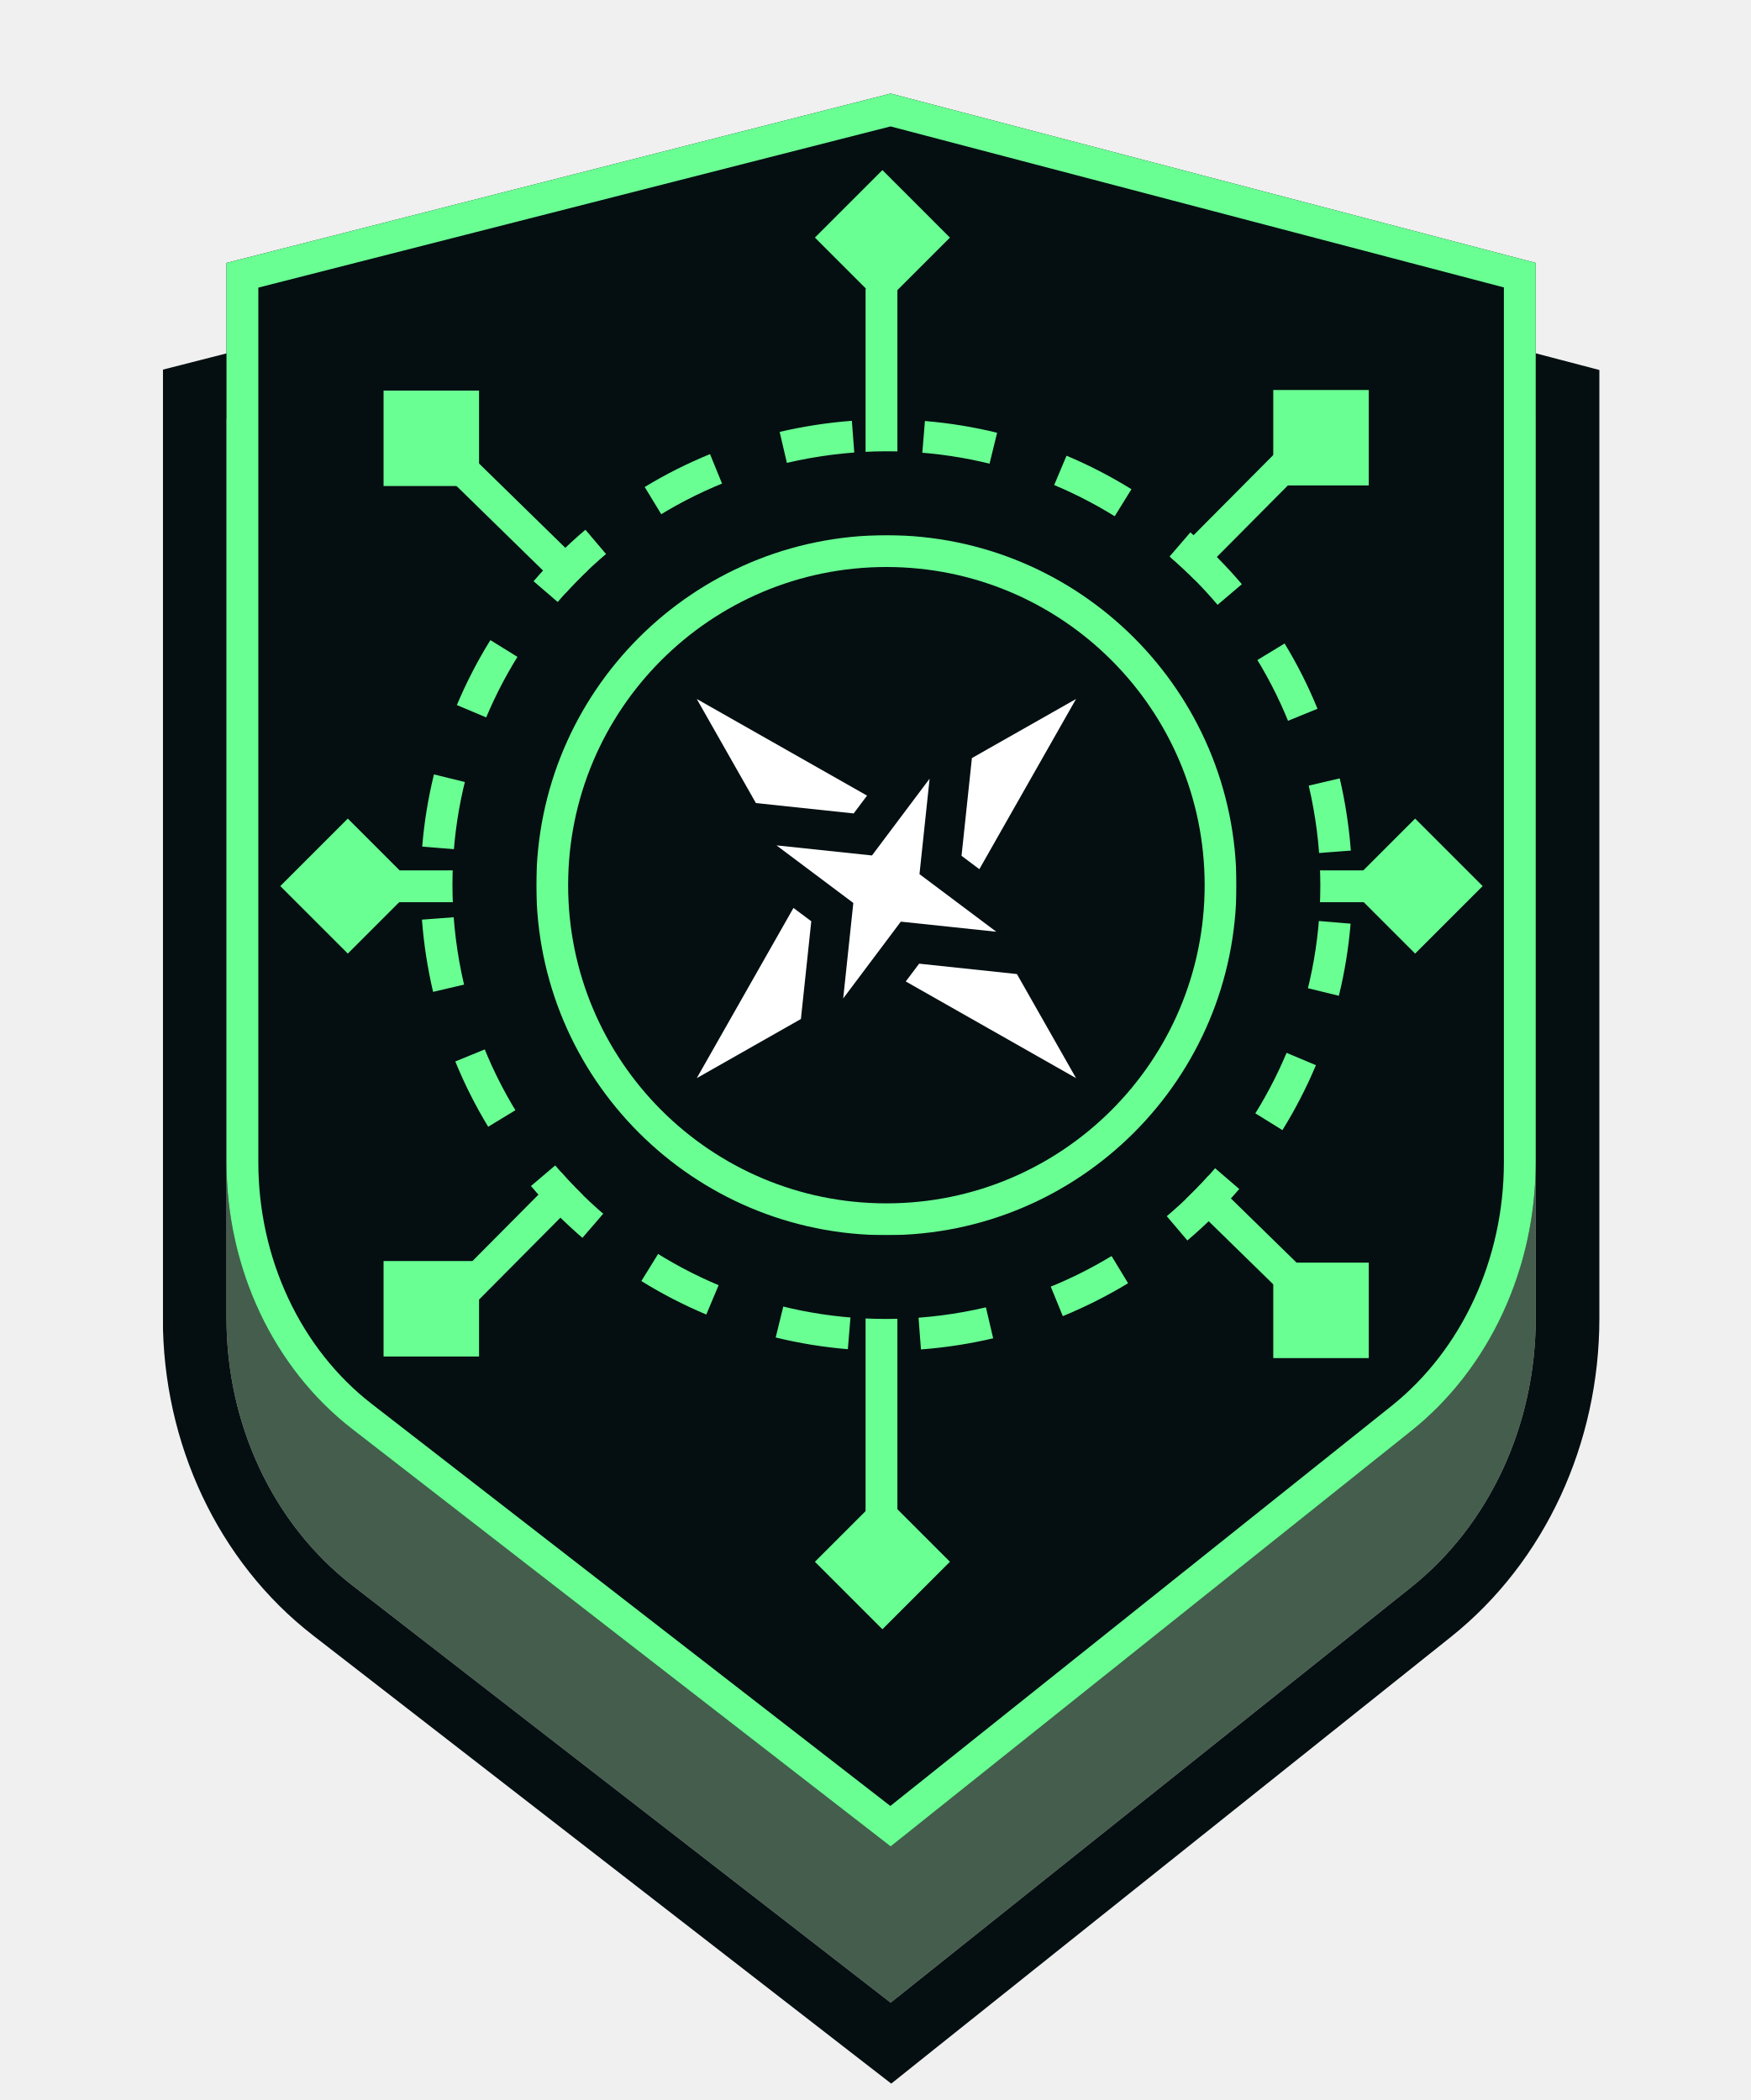
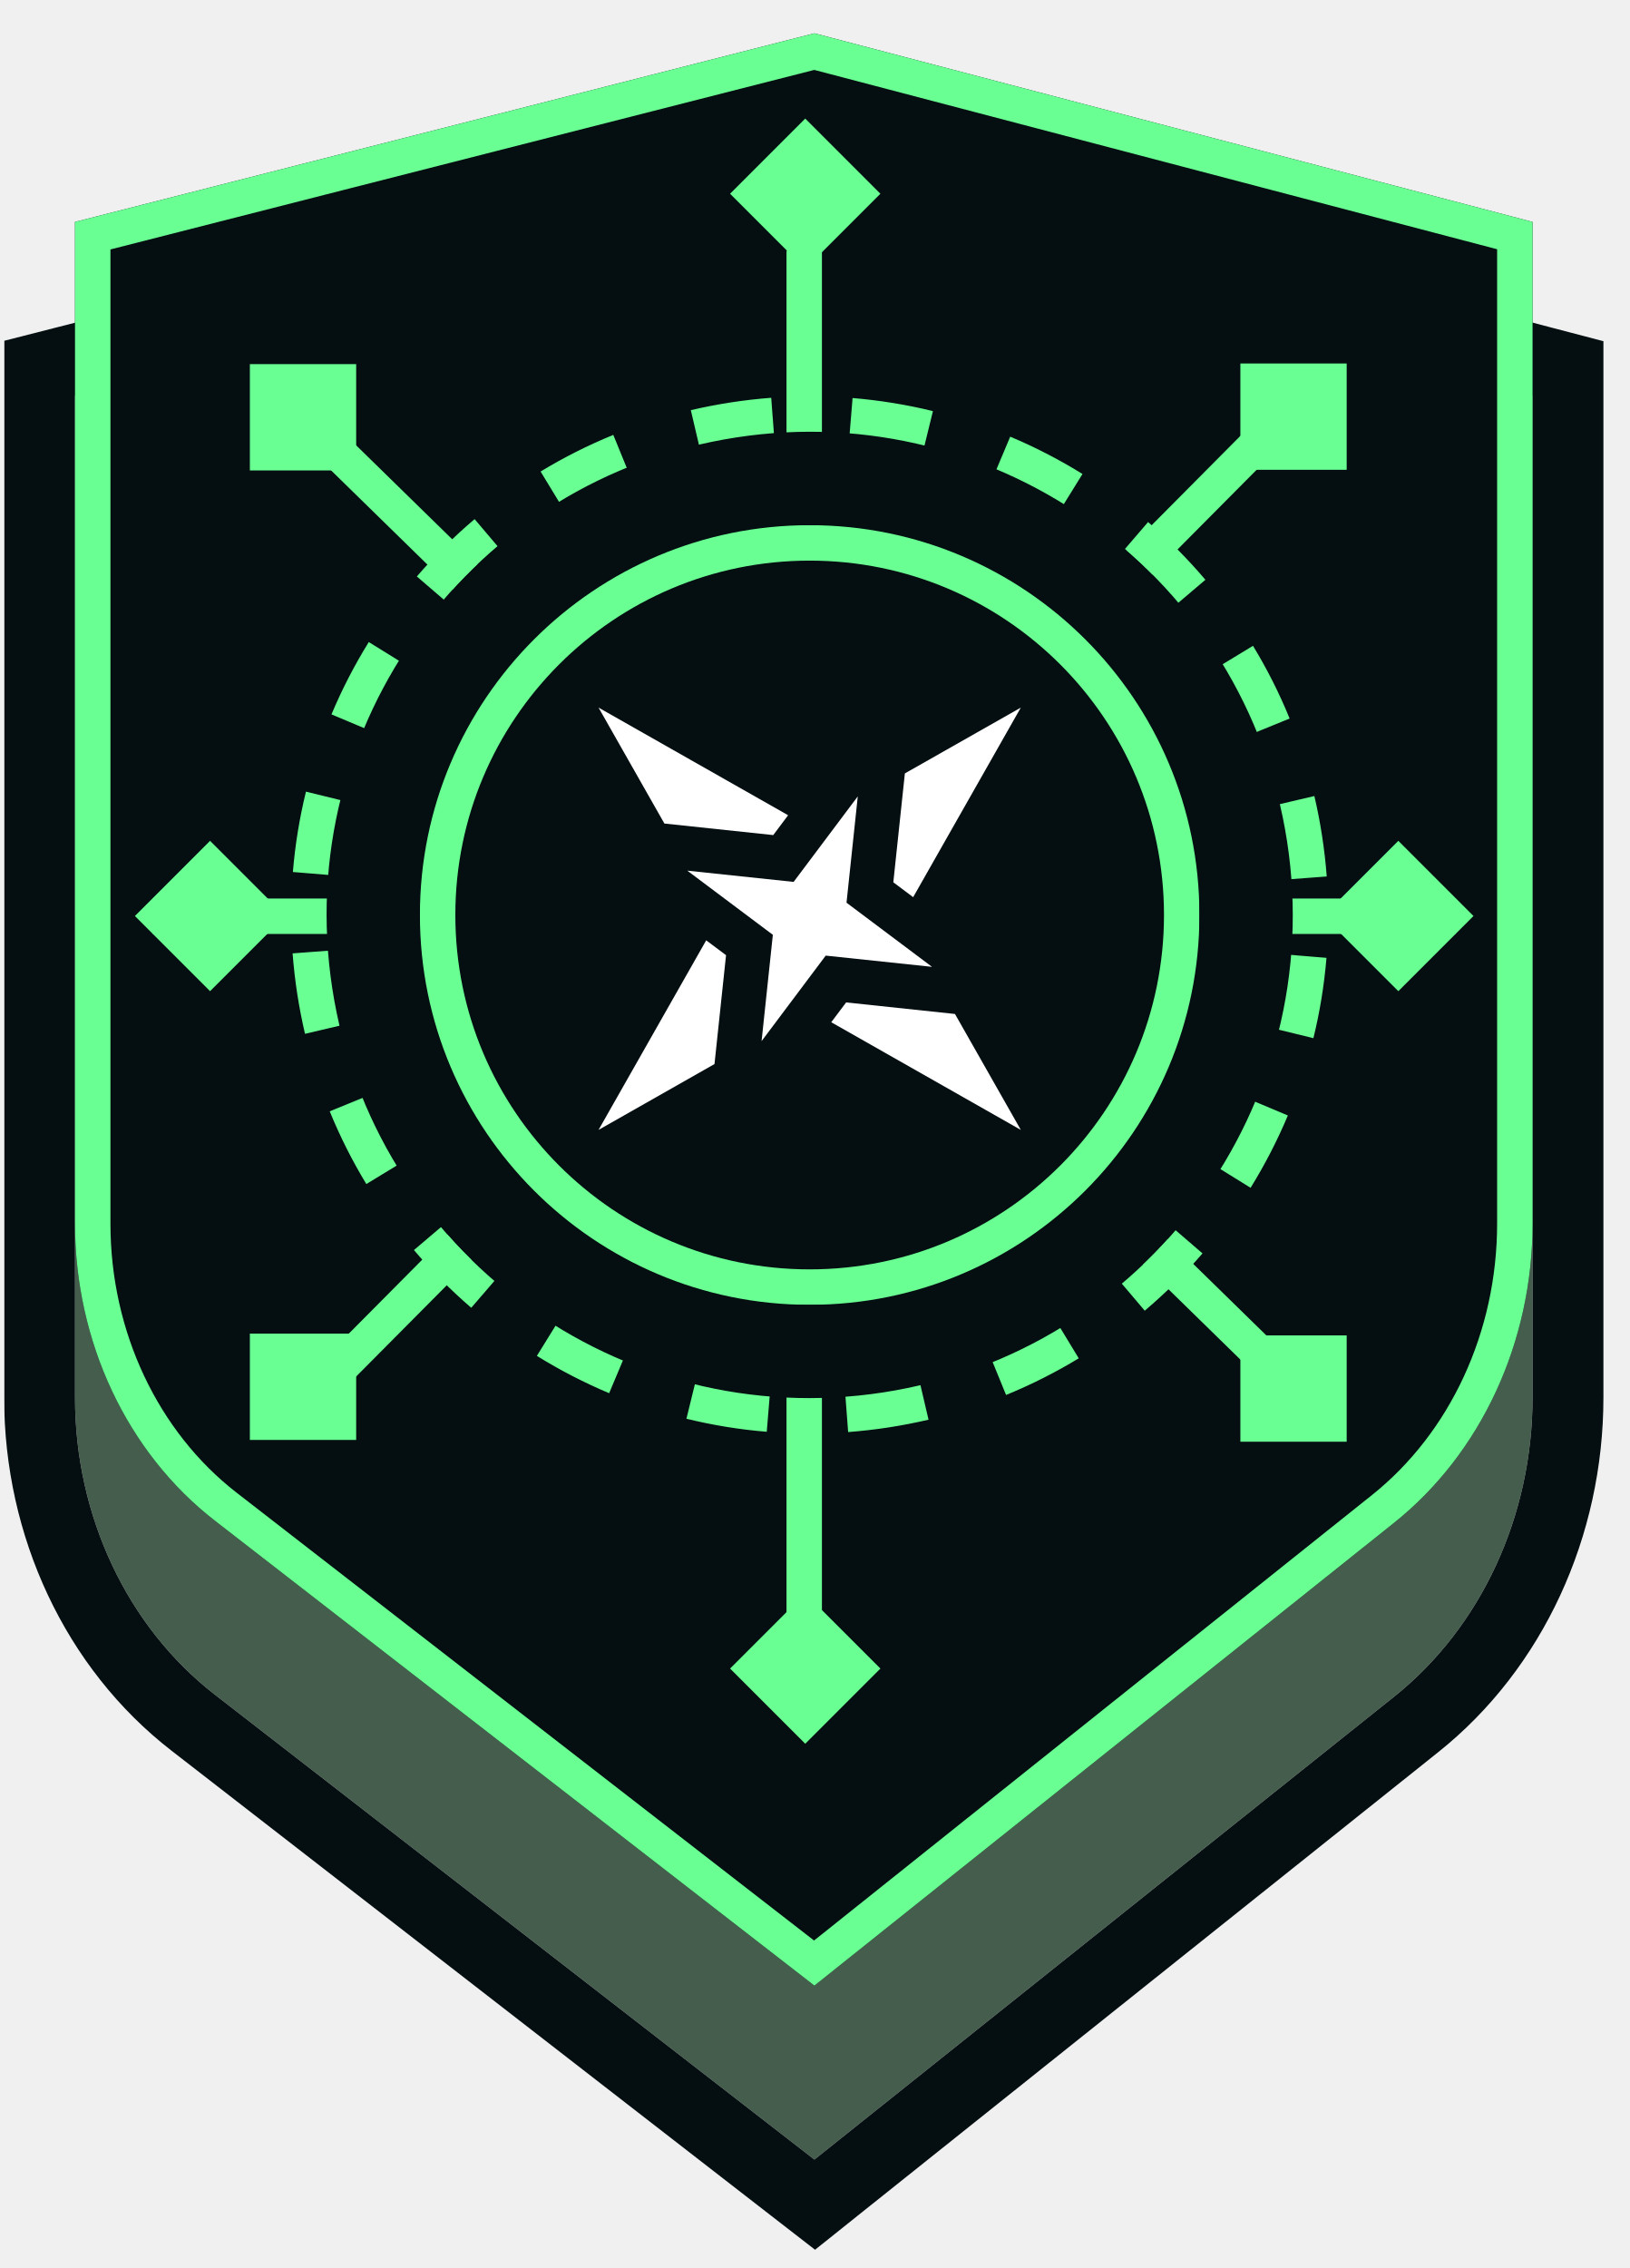
- <svg xmlns="http://www.w3.org/2000/svg" width="55" height="66" viewBox="0 0 55 66" fill="none">
-   <mask id="path-1-outside-1_2_2205" maskUnits="userSpaceOnUse" x="5.117" y="4.849" width="46" height="61" fill="black">
-     <rect fill="white" x="5.117" y="4.849" width="46" height="61" />
-     <path d="M27.985 62.94L11.064 49.821C8.589 47.902 7.117 44.774 7.117 41.438L7.117 13.171L27.985 7.849L48.253 13.171L48.253 41.438C48.253 44.78 46.799 47.92 44.344 49.88L27.985 62.94Z" />
+ <svg xmlns="http://www.w3.org/2000/svg" width="46" height="64" viewBox="0 0 46 64" fill="none">
+   <mask id="path-1-outside-1_2_2205" maskUnits="userSpaceOnUse" x="0.117" y="2.849" width="46" height="61" fill="black">
+     <rect fill="white" x="0.117" y="2.849" width="46" height="61" />
+     <path d="M22.985 60.94L6.064 47.821C3.589 45.902 2.117 42.774 2.117 39.438L2.117 11.171L22.985 5.849L43.253 11.171L43.253 39.438C43.253 42.78 41.799 45.92 39.344 47.88L22.985 60.94Z" />
  </mask>
-   <path d="M27.985 62.94L11.064 49.821C8.589 47.902 7.117 44.774 7.117 41.438L7.117 13.171L27.985 7.849L48.253 13.171L48.253 41.438C48.253 44.78 46.799 47.92 44.344 49.88L27.985 62.94Z" fill="#455D4C" />
-   <path d="M11.064 49.821L9.839 51.401L9.839 51.401L11.064 49.821ZM27.985 62.94L26.759 64.521L28.003 65.485L29.232 64.503L27.985 62.94ZM7.117 13.171L6.622 11.233L5.117 11.617L5.117 13.171L7.117 13.171ZM7.117 41.438L9.117 41.438L9.117 41.438L7.117 41.438ZM27.985 7.849L28.492 5.915L27.992 5.783L27.49 5.911L27.985 7.849ZM48.253 13.171L50.253 13.171L50.253 11.628L48.761 11.237L48.253 13.171ZM48.253 41.438L46.253 41.438L46.253 41.438L48.253 41.438ZM44.344 49.88L45.592 51.443L45.592 51.443L44.344 49.88ZM9.839 51.401L26.759 64.521L29.21 61.36L12.29 48.24L9.839 51.401ZM5.117 13.171L5.117 41.438L9.117 41.438L9.117 13.171L5.117 13.171ZM27.49 5.911L6.622 11.233L7.611 15.109L28.479 9.787L27.49 5.911ZM48.761 11.237L28.492 5.915L27.477 9.784L47.745 15.105L48.761 11.237ZM50.253 41.438L50.253 13.171L46.253 13.171L46.253 41.438L50.253 41.438ZM29.232 64.503L45.592 51.443L43.096 48.317L26.737 61.377L29.232 64.503ZM45.592 51.443C48.556 49.077 50.253 45.344 50.253 41.438L46.253 41.438C46.253 44.217 45.042 46.764 43.096 48.317L45.592 51.443ZM12.29 48.24C10.339 46.728 9.117 44.203 9.117 41.438L5.117 41.438C5.117 45.346 6.839 49.076 9.839 51.401L12.29 48.24Z" fill="#050F11" mask="url(#path-1-outside-1_2_2205)" />
+   <path d="M22.985 60.94L6.064 47.821C3.589 45.902 2.117 42.774 2.117 39.438L2.117 11.171L22.985 5.849L43.253 11.171L43.253 39.438C43.253 42.78 41.799 45.92 39.344 47.88L22.985 60.94Z" fill="#455D4C" />
+   <path d="M6.064 47.821L4.839 49.401L4.839 49.401L6.064 47.821ZM22.985 60.94L21.759 62.521L23.003 63.485L24.232 62.503L22.985 60.94ZM2.117 11.171L1.622 9.233L0.117 9.617L0.117 11.171H2.117ZM2.117 39.438H4.117H2.117ZM22.985 5.849L23.492 3.915L22.992 3.783L22.49 3.911L22.985 5.849ZM43.253 11.171H45.253V9.628L43.761 9.237L43.253 11.171ZM43.253 39.438H41.253H43.253ZM39.344 47.88L40.592 49.443L39.344 47.88ZM4.839 49.401L21.759 62.521L24.21 59.36L7.29 46.24L4.839 49.401ZM0.117 11.171L0.117 39.438H4.117L4.117 11.171L0.117 11.171ZM22.49 3.911L1.622 9.233L2.611 13.109L23.479 7.787L22.49 3.911ZM43.761 9.237L23.492 3.915L22.477 7.784L42.745 13.105L43.761 9.237ZM45.253 39.438L45.253 11.171L41.253 11.171L41.253 39.438H45.253ZM24.232 62.503L40.592 49.443L38.096 46.317L21.737 59.377L24.232 62.503ZM40.592 49.443C43.556 47.077 45.253 43.344 45.253 39.438H41.253C41.253 42.217 40.042 44.764 38.096 46.317L40.592 49.443ZM7.29 46.24C5.339 44.728 4.117 42.203 4.117 39.438L0.117 39.438C0.117 43.346 1.839 47.076 4.839 49.401L7.29 46.24Z" fill="#050F11" mask="url(#path-1-outside-1_2_2205)" />
  <mask id="path-3-inside-2_2_2205" fill="white">
-     <path d="M27.985 58.031L11.064 44.911C8.589 42.992 7.117 39.865 7.117 36.528L7.117 8.262L27.985 2.94L48.253 8.262V15.328V22.395V29.462L48.253 36.528C48.253 39.871 46.799 43.011 44.344 44.971L27.985 58.031Z" />
+     <path d="M22.985 56.031L6.064 42.911C3.589 40.992 2.117 37.865 2.117 34.528L2.117 6.262L22.985 0.94L43.253 6.262V13.328V20.395V27.462L43.253 34.528C43.253 37.871 41.799 41.011 39.344 42.971L22.985 56.031Z" />
  </mask>
-   <path d="M27.985 58.031L11.064 44.911C8.589 42.992 7.117 39.865 7.117 36.528L7.117 8.262L27.985 2.94L48.253 8.262V15.328V22.395V29.462L48.253 36.528C48.253 39.871 46.799 43.011 44.344 44.971L27.985 58.031Z" fill="#050F11" />
-   <path d="M11.064 44.911L10.451 45.701L10.451 45.701L11.064 44.911ZM27.985 58.031L27.372 58.821L27.994 59.303L28.608 58.812L27.985 58.031ZM7.117 8.262L6.869 7.293L6.117 7.485L6.117 8.262L7.117 8.262ZM7.117 36.528L8.117 36.528L8.117 36.528L7.117 36.528ZM27.985 2.94L28.238 1.973L27.988 1.907L27.737 1.971L27.985 2.94ZM48.253 8.262H49.253V7.49L48.507 7.294L48.253 8.262ZM48.253 36.528L49.253 36.528L49.253 36.528L48.253 36.528ZM44.344 44.971L44.968 45.752L44.968 45.752L44.344 44.971ZM48.253 29.462L47.253 29.462L47.253 29.462L48.253 29.462ZM10.451 45.701L27.372 58.821L28.597 57.241L11.677 44.121L10.451 45.701ZM6.117 8.262L6.117 36.528L8.117 36.528L8.117 8.262L6.117 8.262ZM27.737 1.971L6.869 7.293L7.364 9.231L28.232 3.909L27.737 1.971ZM48.507 7.294L28.238 1.973L27.73 3.907L47.999 9.229L48.507 7.294ZM28.608 58.812L44.968 45.752L43.72 44.189L27.361 57.249L28.608 58.812ZM44.968 45.752C47.678 43.589 49.253 40.153 49.253 36.528L47.253 36.528C47.253 39.589 45.921 42.433 43.72 44.189L44.968 45.752ZM11.677 44.121C9.464 42.405 8.117 39.579 8.117 36.528L6.117 36.528C6.117 40.151 7.714 43.579 10.451 45.701L11.677 44.121ZM49.253 22.395V15.328H47.253V22.395H49.253ZM49.253 15.328V8.262H47.253V15.328H49.253ZM49.253 36.528L49.253 29.462L47.253 29.462L47.253 36.528L49.253 36.528ZM49.253 29.462V22.395H47.253V29.462H49.253Z" fill="#69FF93" mask="url(#path-3-inside-2_2_2205)" />
-   <path d="M46.078 27.855L9.315 27.855" stroke="#69FF93" stroke-miterlimit="10" />
-   <path d="M27.697 9.075L27.697 47.613" stroke="#69FF93" stroke-miterlimit="10" />
-   <path d="M14.062 41.131L40.784 14.227" stroke="#69FF93" stroke-miterlimit="10" />
-   <path d="M41.507 41.133L13.952 14.191" stroke="#69FF93" stroke-miterlimit="10" />
-   <rect x="25.605" y="7.467" width="3" height="3" transform="rotate(-45 25.6052 7.46741)" fill="#69FF93" />
-   <rect x="42.343" y="27.848" width="3" height="3" transform="rotate(-45 42.3434 27.848)" fill="#69FF93" />
-   <rect x="40.007" y="12.257" width="3" height="3" fill="#69FF93" />
-   <rect x="12.052" y="12.275" width="3" height="3" fill="#69FF93" />
-   <rect x="40.007" y="39.683" width="3" height="3" fill="#69FF93" />
-   <rect x="12.052" y="39.633" width="3" height="3" fill="#69FF93" />
-   <rect x="8.807" y="27.848" width="3" height="3" transform="rotate(-45 8.80724 27.848)" fill="#69FF93" />
-   <rect x="25.605" y="49.084" width="3" height="3" transform="rotate(-45 25.6052 49.0842)" fill="#69FF93" />
-   <mask id="path-17-outside-3_2_2205" maskUnits="userSpaceOnUse" x="11.162" y="11.017" width="34.216" height="34.216" fill="black">
-     <rect fill="white" x="11.162" y="11.017" width="34.216" height="34.216" />
-     <path d="M41.325 25.743C42.471 33.185 37.367 40.146 29.926 41.292C22.485 42.438 15.523 37.334 14.377 29.892C13.232 22.451 18.335 15.49 25.777 14.344C33.218 13.198 40.179 18.302 41.325 25.743Z" />
+   <path d="M22.985 56.031L6.064 42.911C3.589 40.992 2.117 37.865 2.117 34.528L2.117 6.262L22.985 0.94L43.253 6.262V13.328V20.395V27.462L43.253 34.528C43.253 37.871 41.799 41.011 39.344 42.971L22.985 56.031Z" fill="#050F11" />
+   <path d="M6.064 42.911L5.451 43.701H5.451L6.064 42.911ZM22.985 56.031L22.372 56.821L22.994 57.303L23.608 56.812L22.985 56.031ZM2.117 6.262L1.869 5.293L1.117 5.485L1.117 6.262H2.117ZM2.117 34.528H3.117H2.117ZM22.985 0.94L23.238 -0.027L22.988 -0.093L22.737 -0.029L22.985 0.94ZM43.253 6.262H44.253V5.49L43.507 5.294L43.253 6.262ZM43.253 34.528H44.253H43.253ZM39.344 42.971L39.968 43.752L39.344 42.971ZM43.253 27.462H42.253H43.253ZM5.451 43.701L22.372 56.821L23.597 55.241L6.677 42.121L5.451 43.701ZM1.117 6.262L1.117 34.528H3.117L3.117 6.262H1.117ZM22.737 -0.029L1.869 5.293L2.364 7.231L23.232 1.909L22.737 -0.029ZM43.507 5.294L23.238 -0.027L22.73 1.907L42.999 7.229L43.507 5.294ZM23.608 56.812L39.968 43.752L38.72 42.189L22.361 55.249L23.608 56.812ZM39.968 43.752C42.678 41.589 44.253 38.153 44.253 34.528H42.253C42.253 37.589 40.921 40.433 38.72 42.189L39.968 43.752ZM6.677 42.121C4.464 40.405 3.117 37.579 3.117 34.528H1.117C1.117 38.151 2.714 41.579 5.451 43.701L6.677 42.121ZM44.253 20.395V13.328H42.253V20.395H44.253ZM44.253 13.328V6.262H42.253V13.328H44.253ZM44.253 34.528L44.253 27.462H42.253L42.253 34.528H44.253ZM44.253 27.462V20.395H42.253V27.462H44.253Z" fill="#69FF93" mask="url(#path-3-inside-2_2_2205)" />
+   <path d="M41.078 25.855L4.315 25.855" stroke="#69FF93" stroke-miterlimit="10" />
+   <path d="M22.697 7.075L22.697 45.613" stroke="#69FF93" stroke-miterlimit="10" />
+   <path d="M9.061 39.131L35.784 12.227" stroke="#69FF93" stroke-miterlimit="10" />
+   <path d="M36.507 39.133L8.952 12.191" stroke="#69FF93" stroke-miterlimit="10" />
+   <rect x="20.605" y="5.467" width="3" height="3" transform="rotate(-45 20.6052 5.46741)" fill="#69FF93" />
+   <rect x="37.343" y="25.848" width="3" height="3" transform="rotate(-45 37.3434 25.848)" fill="#69FF93" />
+   <rect x="35.007" y="10.257" width="3" height="3" fill="#69FF93" />
+   <rect x="7.052" y="10.275" width="3" height="3" fill="#69FF93" />
+   <rect x="35.007" y="37.683" width="3" height="3" fill="#69FF93" />
+   <rect x="7.052" y="37.633" width="3" height="3" fill="#69FF93" />
+   <rect x="3.807" y="25.848" width="3" height="3" transform="rotate(-45 3.80725 25.848)" fill="#69FF93" />
+   <rect x="20.605" y="47.084" width="3" height="3" transform="rotate(-45 20.6052 47.0842)" fill="#69FF93" />
+   <mask id="path-17-outside-3_2_2205" maskUnits="userSpaceOnUse" x="6.162" y="9.017" width="34.216" height="34.216" fill="black">
+     <rect fill="white" x="6.162" y="9.017" width="34.216" height="34.216" />
+     <path d="M36.325 23.743C37.471 31.185 32.367 38.146 24.926 39.292C17.485 40.438 10.523 35.334 9.378 27.892C8.232 20.451 13.335 13.49 20.777 12.344C28.218 11.198 35.179 16.302 36.325 23.743Z" />
  </mask>
-   <path d="M41.325 25.743C42.471 33.185 37.367 40.146 29.926 41.292C22.485 42.438 15.523 37.334 14.377 29.892C13.232 22.451 18.335 15.49 25.777 14.344C33.218 13.198 40.179 18.302 41.325 25.743Z" fill="#050F11" />
-   <path d="M41.819 25.667C41.763 25.298 41.692 24.935 41.608 24.577L40.635 24.806C40.712 25.138 40.778 25.476 40.831 25.819L41.819 25.667ZM40.934 22.465C40.652 21.773 40.317 21.111 39.936 20.484L39.081 21.003C39.435 21.585 39.746 22.2 40.008 22.842L40.934 22.465ZM38.639 18.684C38.159 18.119 37.636 17.593 37.076 17.111L36.424 17.869C36.944 18.317 37.43 18.805 37.876 19.331L38.639 18.684ZM35.288 15.8C34.66 15.411 34.001 15.07 33.317 14.783L32.929 15.705C33.565 15.972 34.178 16.288 34.761 16.65L35.288 15.8ZM31.211 14.087C30.498 13.912 29.766 13.792 29.021 13.731L28.939 14.727C29.631 14.784 30.311 14.896 30.973 15.058L31.211 14.087ZM26.804 13.723C26.438 13.751 26.07 13.793 25.701 13.85L25.853 14.838C26.196 14.785 26.538 14.746 26.879 14.721L26.804 13.723ZM25.701 13.85C25.332 13.907 24.968 13.977 24.611 14.061L24.839 15.035C25.172 14.957 25.51 14.891 25.853 14.838L25.701 13.85ZM22.498 14.735C21.806 15.018 21.145 15.352 20.517 15.733L21.036 16.588C21.619 16.234 22.233 15.923 22.876 15.661L22.498 14.735ZM18.718 17.031C18.152 17.511 17.626 18.034 17.144 18.593L17.902 19.246C18.35 18.725 18.839 18.239 19.365 17.793L18.718 17.031ZM15.833 20.381C15.444 21.009 15.104 21.668 14.816 22.352L15.738 22.74C16.005 22.104 16.322 21.492 16.683 20.908L15.833 20.381ZM14.12 24.458C13.945 25.172 13.825 25.903 13.764 26.648L14.761 26.73C14.818 26.038 14.929 25.359 15.091 24.696L14.12 24.458ZM13.757 28.866C13.785 29.232 13.827 29.6 13.883 29.969L14.872 29.816C14.819 29.473 14.78 29.131 14.754 28.79L13.757 28.866ZM13.883 29.969C13.94 30.337 14.011 30.701 14.095 31.058L15.068 30.83C14.99 30.498 14.925 30.16 14.872 29.816L13.883 29.969ZM14.769 33.171C15.051 33.863 15.386 34.525 15.767 35.152L16.621 34.633C16.267 34.05 15.957 33.436 15.694 32.793L14.769 33.171ZM17.064 36.951C17.544 37.517 18.067 38.043 18.627 38.525L19.279 37.767C18.759 37.319 18.273 36.83 17.827 36.304L17.064 36.951ZM20.415 39.836C21.043 40.225 21.702 40.565 22.386 40.853L22.773 39.931C22.138 39.664 21.525 39.347 20.942 38.986L20.415 39.836ZM24.492 41.549C25.205 41.724 25.937 41.844 26.681 41.905L26.763 40.908C26.072 40.852 25.392 40.74 24.73 40.578L24.492 41.549ZM28.899 41.912C29.265 41.885 29.633 41.843 30.002 41.786L29.85 40.797C29.506 40.85 29.164 40.889 28.824 40.915L28.899 41.912ZM30.002 41.786C30.371 41.729 30.734 41.658 31.092 41.575L30.864 40.601C30.531 40.679 30.193 40.745 29.85 40.797L30.002 41.786ZM33.205 40.901C33.897 40.618 34.558 40.284 35.186 39.903L34.666 39.048C34.084 39.402 33.469 39.713 32.827 39.975L33.205 40.901ZM36.985 38.605C37.551 38.125 38.077 37.602 38.559 37.043L37.801 36.39C37.353 36.91 36.864 37.397 36.338 37.843L36.985 38.605ZM39.87 35.254C40.258 34.627 40.599 33.968 40.886 33.283L39.965 32.896C39.697 33.532 39.381 34.144 39.02 34.728L39.87 35.254ZM41.583 31.177C41.757 30.464 41.877 29.733 41.939 28.988L40.942 28.906C40.885 29.598 40.774 30.277 40.611 30.939L41.583 31.177ZM41.946 26.77C41.918 26.404 41.876 26.036 41.819 25.667L40.831 25.819C40.884 26.163 40.923 26.505 40.949 26.845L41.946 26.77ZM42.313 25.591C42.255 25.209 42.182 24.833 42.095 24.463L40.148 24.92C40.223 25.24 40.286 25.565 40.337 25.895L42.313 25.591ZM41.397 22.276C41.105 21.559 40.758 20.874 40.363 20.224L38.654 21.262C38.994 21.823 39.293 22.414 39.545 23.031L41.397 22.276ZM39.02 18.361C38.523 17.775 37.982 17.23 37.402 16.732L36.097 18.248C36.598 18.678 37.066 19.149 37.495 19.655L39.02 18.361ZM35.551 15.375C34.901 14.972 34.219 14.62 33.511 14.322L32.736 16.166C33.347 16.423 33.936 16.727 34.498 17.075L35.551 15.375ZM31.33 13.601C30.591 13.42 29.834 13.296 29.062 13.232L28.898 15.226C29.564 15.28 30.217 15.387 30.854 15.544L31.33 13.601ZM26.766 13.225C26.387 13.254 26.006 13.297 25.625 13.356L25.929 15.332C26.259 15.281 26.589 15.244 26.916 15.219L26.766 13.225ZM25.625 13.356C25.243 13.415 24.867 13.488 24.497 13.574L24.953 15.521C25.273 15.447 25.598 15.383 25.929 15.332L25.625 13.356ZM22.309 14.272C21.593 14.565 20.907 14.911 20.257 15.306L21.296 17.015C21.856 16.675 22.447 16.376 23.065 16.124L22.309 14.272ZM18.395 16.649C17.808 17.146 17.264 17.688 16.765 18.267L18.281 19.572C18.712 19.071 19.182 18.604 19.688 18.174L18.395 16.649ZM15.408 20.118C15.005 20.768 14.653 21.45 14.355 22.159L16.199 22.934C16.456 22.322 16.761 21.733 17.108 21.171L15.408 20.118ZM13.635 24.339C13.454 25.078 13.329 25.836 13.266 26.607L15.259 26.771C15.314 26.106 15.421 25.452 15.577 24.816L13.635 24.339ZM13.258 28.903C13.287 29.282 13.33 29.663 13.389 30.045L15.366 29.74C15.315 29.41 15.277 29.08 15.253 28.753L13.258 28.903ZM13.389 30.045C13.448 30.426 13.521 30.802 13.608 31.173L15.555 30.716C15.48 30.396 15.417 30.071 15.366 29.74L13.389 30.045ZM14.306 33.36C14.598 34.077 14.945 34.762 15.339 35.412L17.049 34.373C16.708 33.813 16.41 33.222 16.157 32.604L14.306 33.36ZM16.683 37.275C17.18 37.861 17.721 38.405 18.3 38.904L19.605 37.388C19.105 36.957 18.637 36.487 18.208 35.981L16.683 37.275ZM20.152 40.261C20.802 40.664 21.484 41.016 22.192 41.314L22.967 39.47C22.356 39.213 21.766 38.909 21.205 38.561L20.152 40.261ZM24.373 42.035C25.111 42.216 25.869 42.34 26.64 42.403L26.804 40.41C26.139 40.355 25.486 40.248 24.849 40.092L24.373 42.035ZM28.937 42.411C29.316 42.382 29.696 42.339 30.078 42.28L29.774 40.303C29.443 40.354 29.114 40.392 28.786 40.416L28.937 42.411ZM30.078 42.28C30.46 42.221 30.836 42.148 31.206 42.061L30.75 40.114C30.43 40.189 30.104 40.252 29.774 40.303L30.078 42.28ZM33.394 41.364C34.11 41.071 34.795 40.725 35.445 40.33L34.407 38.62C33.846 38.961 33.256 39.26 32.638 39.512L33.394 41.364ZM37.308 38.986C37.894 38.489 38.439 37.948 38.938 37.369L37.422 36.064C36.991 36.565 36.52 37.032 36.014 37.461L37.308 38.986ZM40.295 35.518C40.697 34.868 41.05 34.185 41.347 33.477L39.504 32.702C39.247 33.314 38.942 33.903 38.594 34.464L40.295 35.518ZM42.068 31.296C42.249 30.558 42.373 29.8 42.437 29.029L40.444 28.865C40.389 29.53 40.282 30.183 40.126 30.82L42.068 31.296ZM42.444 26.733C42.416 26.354 42.372 25.973 42.313 25.591L40.337 25.895C40.388 26.226 40.425 26.555 40.45 26.883L42.444 26.733Z" fill="#69FF93" mask="url(#path-17-outside-3_2_2205)" />
-   <mask id="path-19-outside-4_2_2205" maskUnits="userSpaceOnUse" x="16.851" y="16.82" width="22" height="22" fill="black">
-     <rect fill="white" x="16.851" y="16.82" width="22" height="22" />
-     <path d="M37.851 27.82C37.851 33.343 33.374 37.82 27.851 37.82C22.328 37.82 17.851 33.343 17.851 27.82C17.851 22.297 22.328 17.82 27.851 17.82C33.374 17.82 37.851 22.297 37.851 27.82Z" />
+   <path d="M36.325 23.743C37.471 31.185 32.367 38.146 24.926 39.292C17.485 40.438 10.523 35.334 9.378 27.892C8.232 20.451 13.335 13.49 20.777 12.344C28.218 11.198 35.179 16.302 36.325 23.743Z" fill="#050F11" />
+   <path d="M36.819 23.667C36.763 23.298 36.692 22.935 36.608 22.577L35.635 22.806C35.712 23.138 35.778 23.476 35.831 23.819L36.819 23.667ZM35.934 20.465C35.652 19.773 35.317 19.111 34.936 18.484L34.081 19.003C34.435 19.585 34.746 20.2 35.008 20.842L35.934 20.465ZM33.639 16.684C33.159 16.119 32.636 15.592 32.076 15.111L31.424 15.869C31.944 16.317 32.43 16.805 32.876 17.331L33.639 16.684ZM30.288 13.8C29.66 13.411 29.001 13.07 28.317 12.783L27.929 13.705C28.565 13.972 29.177 14.288 29.761 14.65L30.288 13.8ZM26.211 12.087C25.498 11.912 24.766 11.792 24.021 11.731L23.939 12.727C24.631 12.784 25.311 12.896 25.973 13.058L26.211 12.087ZM21.804 11.723C21.438 11.751 21.07 11.793 20.701 11.85L20.853 12.838C21.196 12.785 21.538 12.746 21.879 12.721L21.804 11.723ZM20.701 11.85C20.332 11.907 19.968 11.977 19.611 12.061L19.839 13.035C20.172 12.957 20.51 12.891 20.853 12.838L20.701 11.85ZM17.498 12.735C16.806 13.018 16.145 13.352 15.517 13.733L16.036 14.588C16.619 14.234 17.233 13.923 17.876 13.661L17.498 12.735ZM13.718 15.031C13.152 15.511 12.626 16.034 12.144 16.593L12.902 17.246C13.35 16.725 13.839 16.239 14.365 15.793L13.718 15.031ZM10.833 18.381C10.444 19.009 10.104 19.668 9.816 20.352L10.738 20.74C11.005 20.104 11.322 19.492 11.683 18.908L10.833 18.381ZM9.12 22.458C8.945 23.172 8.825 23.903 8.764 24.648L9.761 24.73C9.818 24.038 9.929 23.359 10.091 22.696L9.12 22.458ZM8.757 26.866C8.785 27.232 8.827 27.6 8.883 27.969L9.872 27.816C9.819 27.473 9.78 27.131 9.754 26.79L8.757 26.866ZM8.883 27.969C8.94 28.337 9.011 28.701 9.095 29.058L10.068 28.83C9.99 28.498 9.925 28.16 9.872 27.816L8.883 27.969ZM9.769 31.171C10.051 31.863 10.386 32.525 10.767 33.152L11.621 32.633C11.267 32.05 10.957 31.436 10.694 30.793L9.769 31.171ZM12.064 34.951C12.544 35.517 13.067 36.043 13.627 36.525L14.279 35.767C13.759 35.319 13.273 34.83 12.827 34.304L12.064 34.951ZM15.415 37.836C16.043 38.225 16.702 38.565 17.386 38.853L17.773 37.931C17.138 37.664 16.525 37.347 15.941 36.986L15.415 37.836ZM19.492 39.549C20.205 39.724 20.937 39.844 21.681 39.905L21.763 38.908C21.072 38.852 20.392 38.74 19.73 38.578L19.492 39.549ZM23.899 39.912C24.265 39.885 24.633 39.843 25.002 39.786L24.85 38.797C24.506 38.85 24.164 38.889 23.824 38.915L23.899 39.912ZM25.002 39.786C25.371 39.729 25.734 39.658 26.092 39.575L25.864 38.601C25.531 38.679 25.193 38.745 24.85 38.797L25.002 39.786ZM28.205 38.901C28.896 38.618 29.558 38.284 30.186 37.903L29.666 37.048C29.084 37.402 28.469 37.713 27.827 37.975L28.205 38.901ZM31.985 36.605C32.551 36.125 33.077 35.602 33.559 35.043L32.801 34.39C32.353 34.91 31.864 35.397 31.338 35.843L31.985 36.605ZM34.87 33.254C35.258 32.627 35.599 31.968 35.886 31.283L34.965 30.896C34.697 31.532 34.381 32.144 34.02 32.728L34.87 33.254ZM36.583 29.177C36.757 28.464 36.877 27.733 36.939 26.988L35.942 26.906C35.885 27.598 35.774 28.277 35.611 28.939L36.583 29.177ZM36.946 24.77C36.918 24.404 36.876 24.036 36.819 23.667L35.831 23.819C35.884 24.163 35.923 24.505 35.949 24.845L36.946 24.77ZM37.313 23.591C37.255 23.209 37.182 22.833 37.095 22.463L35.148 22.92C35.223 23.24 35.286 23.565 35.337 23.895L37.313 23.591ZM36.397 20.276C36.105 19.559 35.758 18.874 35.363 18.224L33.654 19.262C33.994 19.823 34.293 20.414 34.545 21.031L36.397 20.276ZM34.02 16.361C33.523 15.775 32.982 15.23 32.402 14.732L31.098 16.248C31.598 16.678 32.066 17.149 32.495 17.655L34.02 16.361ZM30.551 13.375C29.901 12.972 29.219 12.62 28.511 12.322L27.736 14.166C28.347 14.423 28.936 14.727 29.498 15.075L30.551 13.375ZM26.33 11.601C25.591 11.42 24.834 11.296 24.062 11.232L23.898 13.226C24.564 13.28 25.217 13.387 25.854 13.544L26.33 11.601ZM21.766 11.225C21.387 11.254 21.006 11.297 20.625 11.356L20.929 13.332C21.259 13.281 21.589 13.244 21.916 13.219L21.766 11.225ZM20.625 11.356C20.243 11.415 19.867 11.488 19.497 11.574L19.953 13.521C20.273 13.447 20.598 13.383 20.929 13.332L20.625 11.356ZM17.309 12.272C16.593 12.565 15.907 12.911 15.257 13.306L16.296 15.015C16.856 14.675 17.447 14.376 18.065 14.124L17.309 12.272ZM13.395 14.649C12.809 15.146 12.264 15.688 11.765 16.267L13.281 17.572C13.712 17.071 14.182 16.604 14.688 16.174L13.395 14.649ZM10.408 18.118C10.005 18.768 9.653 19.45 9.355 20.159L11.199 20.934C11.456 20.322 11.761 19.733 12.108 19.171L10.408 18.118ZM8.635 22.339C8.454 23.078 8.329 23.836 8.266 24.607L10.259 24.771C10.314 24.106 10.421 23.452 10.577 22.816L8.635 22.339ZM8.258 26.903C8.287 27.282 8.33 27.663 8.389 28.045L10.366 27.74C10.315 27.41 10.277 27.08 10.253 26.753L8.258 26.903ZM8.389 28.045C8.448 28.426 8.521 28.802 8.608 29.173L10.555 28.716C10.48 28.396 10.417 28.071 10.366 27.74L8.389 28.045ZM9.306 31.36C9.598 32.077 9.945 32.762 10.339 33.412L12.049 32.373C11.708 31.813 11.409 31.222 11.157 30.604L9.306 31.36ZM11.683 35.275C12.18 35.861 12.721 36.405 13.3 36.904L14.605 35.388C14.105 34.957 13.637 34.487 13.208 33.981L11.683 35.275ZM15.152 38.261C15.802 38.664 16.484 39.016 17.192 39.314L17.967 37.47C17.356 37.213 16.766 36.909 16.205 36.561L15.152 38.261ZM19.373 40.035C20.111 40.216 20.869 40.34 21.64 40.403L21.804 38.41C21.139 38.355 20.486 38.248 19.849 38.092L19.373 40.035ZM23.937 40.411C24.316 40.382 24.696 40.339 25.078 40.28L24.774 38.303C24.443 38.354 24.114 38.392 23.786 38.416L23.937 40.411ZM25.078 40.28C25.46 40.221 25.836 40.148 26.206 40.062L25.75 38.114C25.43 38.189 25.104 38.252 24.774 38.303L25.078 40.28ZM28.394 39.364C29.11 39.071 29.795 38.725 30.445 38.33L29.407 36.62C28.846 36.961 28.256 37.26 27.638 37.512L28.394 39.364ZM32.308 36.986C32.894 36.489 33.439 35.948 33.938 35.369L32.422 34.064C31.991 34.565 31.52 35.032 31.015 35.461L32.308 36.986ZM35.295 33.518C35.697 32.868 36.05 32.185 36.347 31.477L34.504 30.702C34.247 31.314 33.942 31.903 33.594 32.464L35.295 33.518ZM37.068 29.296C37.249 28.558 37.373 27.8 37.437 27.029L35.444 26.865C35.389 27.53 35.282 28.183 35.126 28.82L37.068 29.296ZM37.444 24.733C37.416 24.354 37.372 23.973 37.313 23.591L35.337 23.895C35.388 24.226 35.425 24.555 35.45 24.883L37.444 24.733Z" fill="#69FF93" mask="url(#path-17-outside-3_2_2205)" />
+   <mask id="path-19-outside-4_2_2205" maskUnits="userSpaceOnUse" x="11.851" y="14.82" width="22" height="22" fill="black">
+     <rect fill="white" x="11.851" y="14.82" width="22" height="22" />
+     <path d="M32.851 25.82C32.851 31.343 28.374 35.82 22.851 35.82C17.328 35.82 12.851 31.343 12.851 25.82C12.851 20.297 17.328 15.82 22.851 15.82C28.374 15.82 32.851 20.297 32.851 25.82Z" />
  </mask>
-   <path d="M37.851 27.82C37.851 33.343 33.374 37.82 27.851 37.82C22.328 37.82 17.851 33.343 17.851 27.82C17.851 22.297 22.328 17.82 27.851 17.82C33.374 17.82 37.851 22.297 37.851 27.82Z" fill="#050F11" />
-   <path d="M36.851 27.82C36.851 32.79 32.822 36.82 27.851 36.82V38.82C33.926 38.82 38.851 33.895 38.851 27.82H36.851ZM27.851 36.82C22.881 36.82 18.851 32.79 18.851 27.82H16.851C16.851 33.895 21.776 38.82 27.851 38.82V36.82ZM18.851 27.82C18.851 22.849 22.881 18.82 27.851 18.82V16.82C21.776 16.82 16.851 21.745 16.851 27.82H18.851ZM27.851 18.82C32.822 18.82 36.851 22.849 36.851 27.82H38.851C38.851 21.745 33.926 16.82 27.851 16.82V18.82Z" fill="#69FF93" mask="url(#path-19-outside-4_2_2205)" />
-   <path d="M26.823 25.565L27.243 25.005L21.893 21.968L23.751 25.239L26.823 25.565Z" fill="white" />
-   <path d="M33.81 21.968L30.538 23.825L30.212 26.897L30.772 27.317L33.81 21.968Z" fill="white" />
-   <path d="M21.893 33.884L25.165 32.026L25.491 28.954L24.931 28.535L21.893 33.884Z" fill="white" />
-   <path d="M28.88 30.287L28.46 30.846L33.81 33.884L31.952 30.613L28.88 30.287Z" fill="white" />
-   <path d="M28.891 27.473L29.209 24.473L27.398 26.886L24.398 26.569L26.812 28.379L26.494 31.379L28.304 28.966L31.304 29.283L28.891 27.473Z" fill="white" />
+   <path d="M32.851 25.82C32.851 31.343 28.374 35.82 22.851 35.82C17.328 35.82 12.851 31.343 12.851 25.82C12.851 20.297 17.328 15.82 22.851 15.82C28.374 15.82 32.851 20.297 32.851 25.82Z" fill="#050F11" />
+   <path d="M31.851 25.82C31.851 30.79 27.822 34.82 22.851 34.82V36.82C28.927 36.82 33.851 31.895 33.851 25.82H31.851ZM22.851 34.82C17.881 34.82 13.851 30.79 13.851 25.82H11.851C11.851 31.895 16.776 36.82 22.851 36.82V34.82ZM13.851 25.82C13.851 20.849 17.881 16.82 22.851 16.82V14.82C16.776 14.82 11.851 19.745 11.851 25.82H13.851ZM22.851 16.82C27.822 16.82 31.851 20.849 31.851 25.82H33.851C33.851 19.745 28.927 14.82 22.851 14.82V16.82Z" fill="#69FF93" mask="url(#path-19-outside-4_2_2205)" />
+   <path d="M21.823 23.565L22.243 23.005L16.893 19.968L18.751 23.239L21.823 23.565Z" fill="white" />
+   <path d="M28.81 19.968L25.538 21.825L25.212 24.897L25.772 25.317L28.81 19.968Z" fill="white" />
+   <path d="M16.893 31.884L20.165 30.026L20.491 26.954L19.931 26.535L16.893 31.884Z" fill="white" />
+   <path d="M23.88 28.287L23.46 28.846L28.81 31.884L26.952 28.613L23.88 28.287Z" fill="white" />
+   <path d="M23.891 25.473L24.209 22.473L22.398 24.886L19.398 24.569L21.812 26.379L21.494 29.379L23.304 26.966L26.304 27.283L23.891 25.473Z" fill="white" />
</svg>
